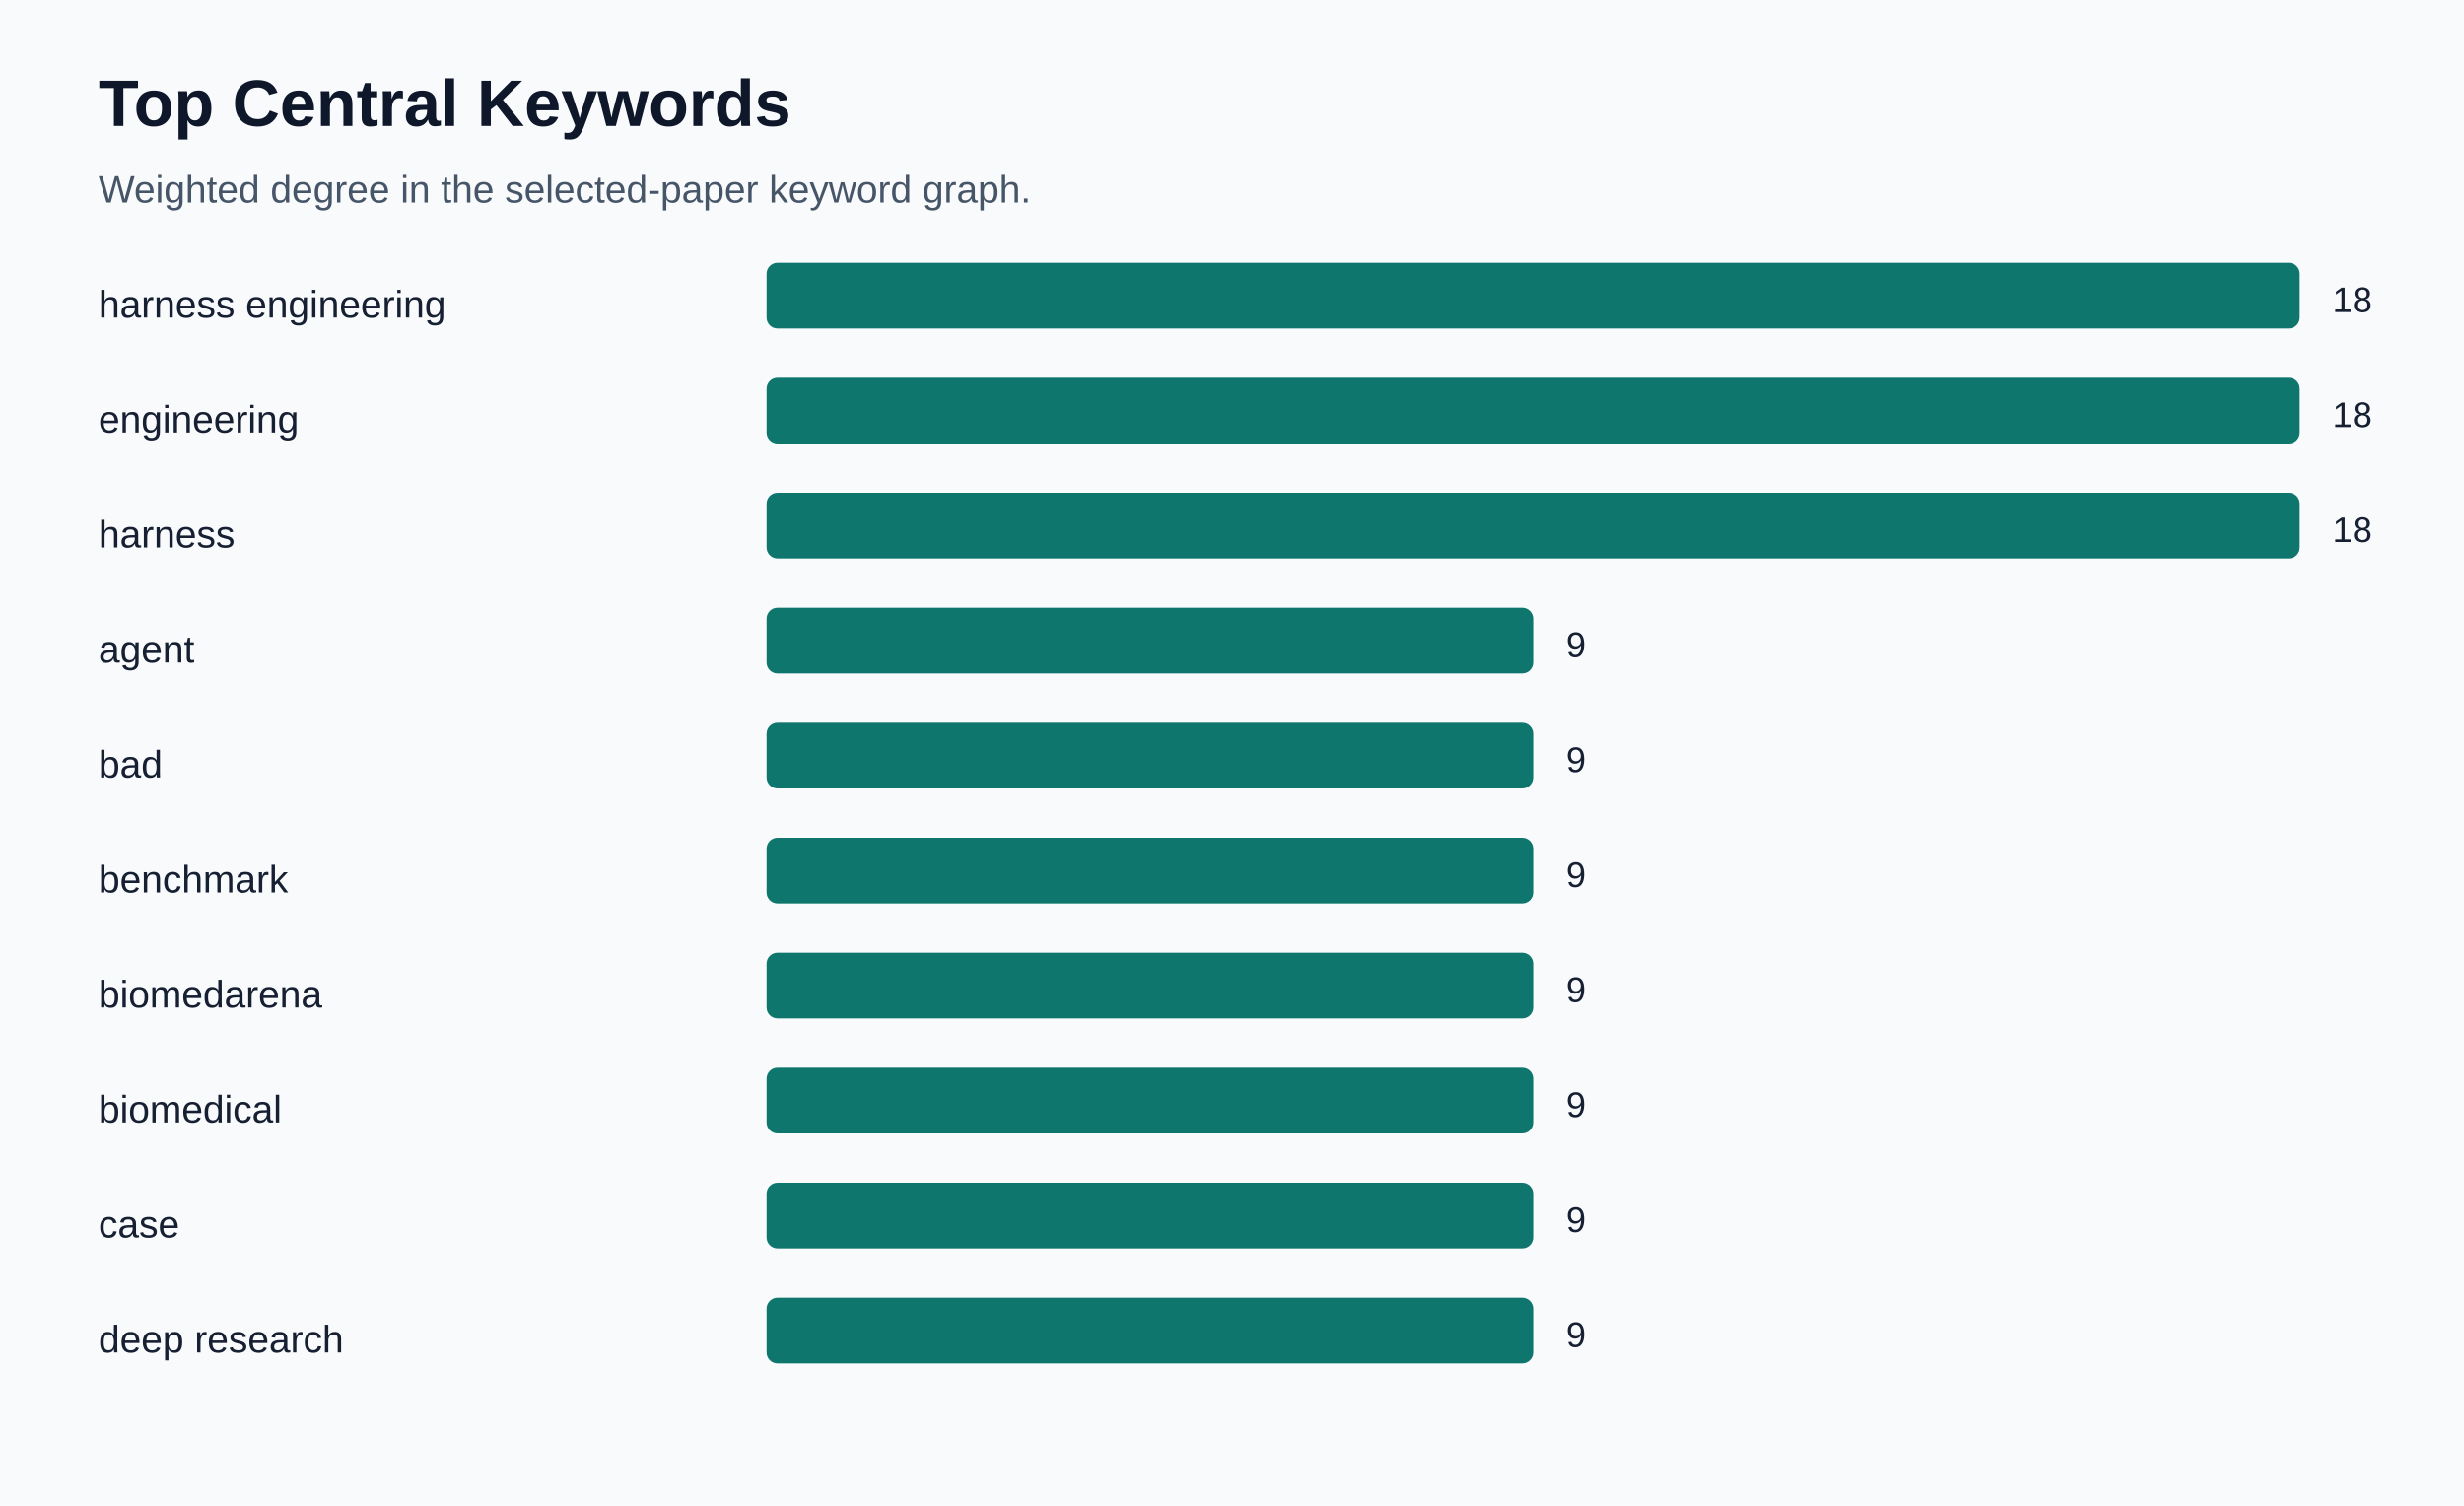
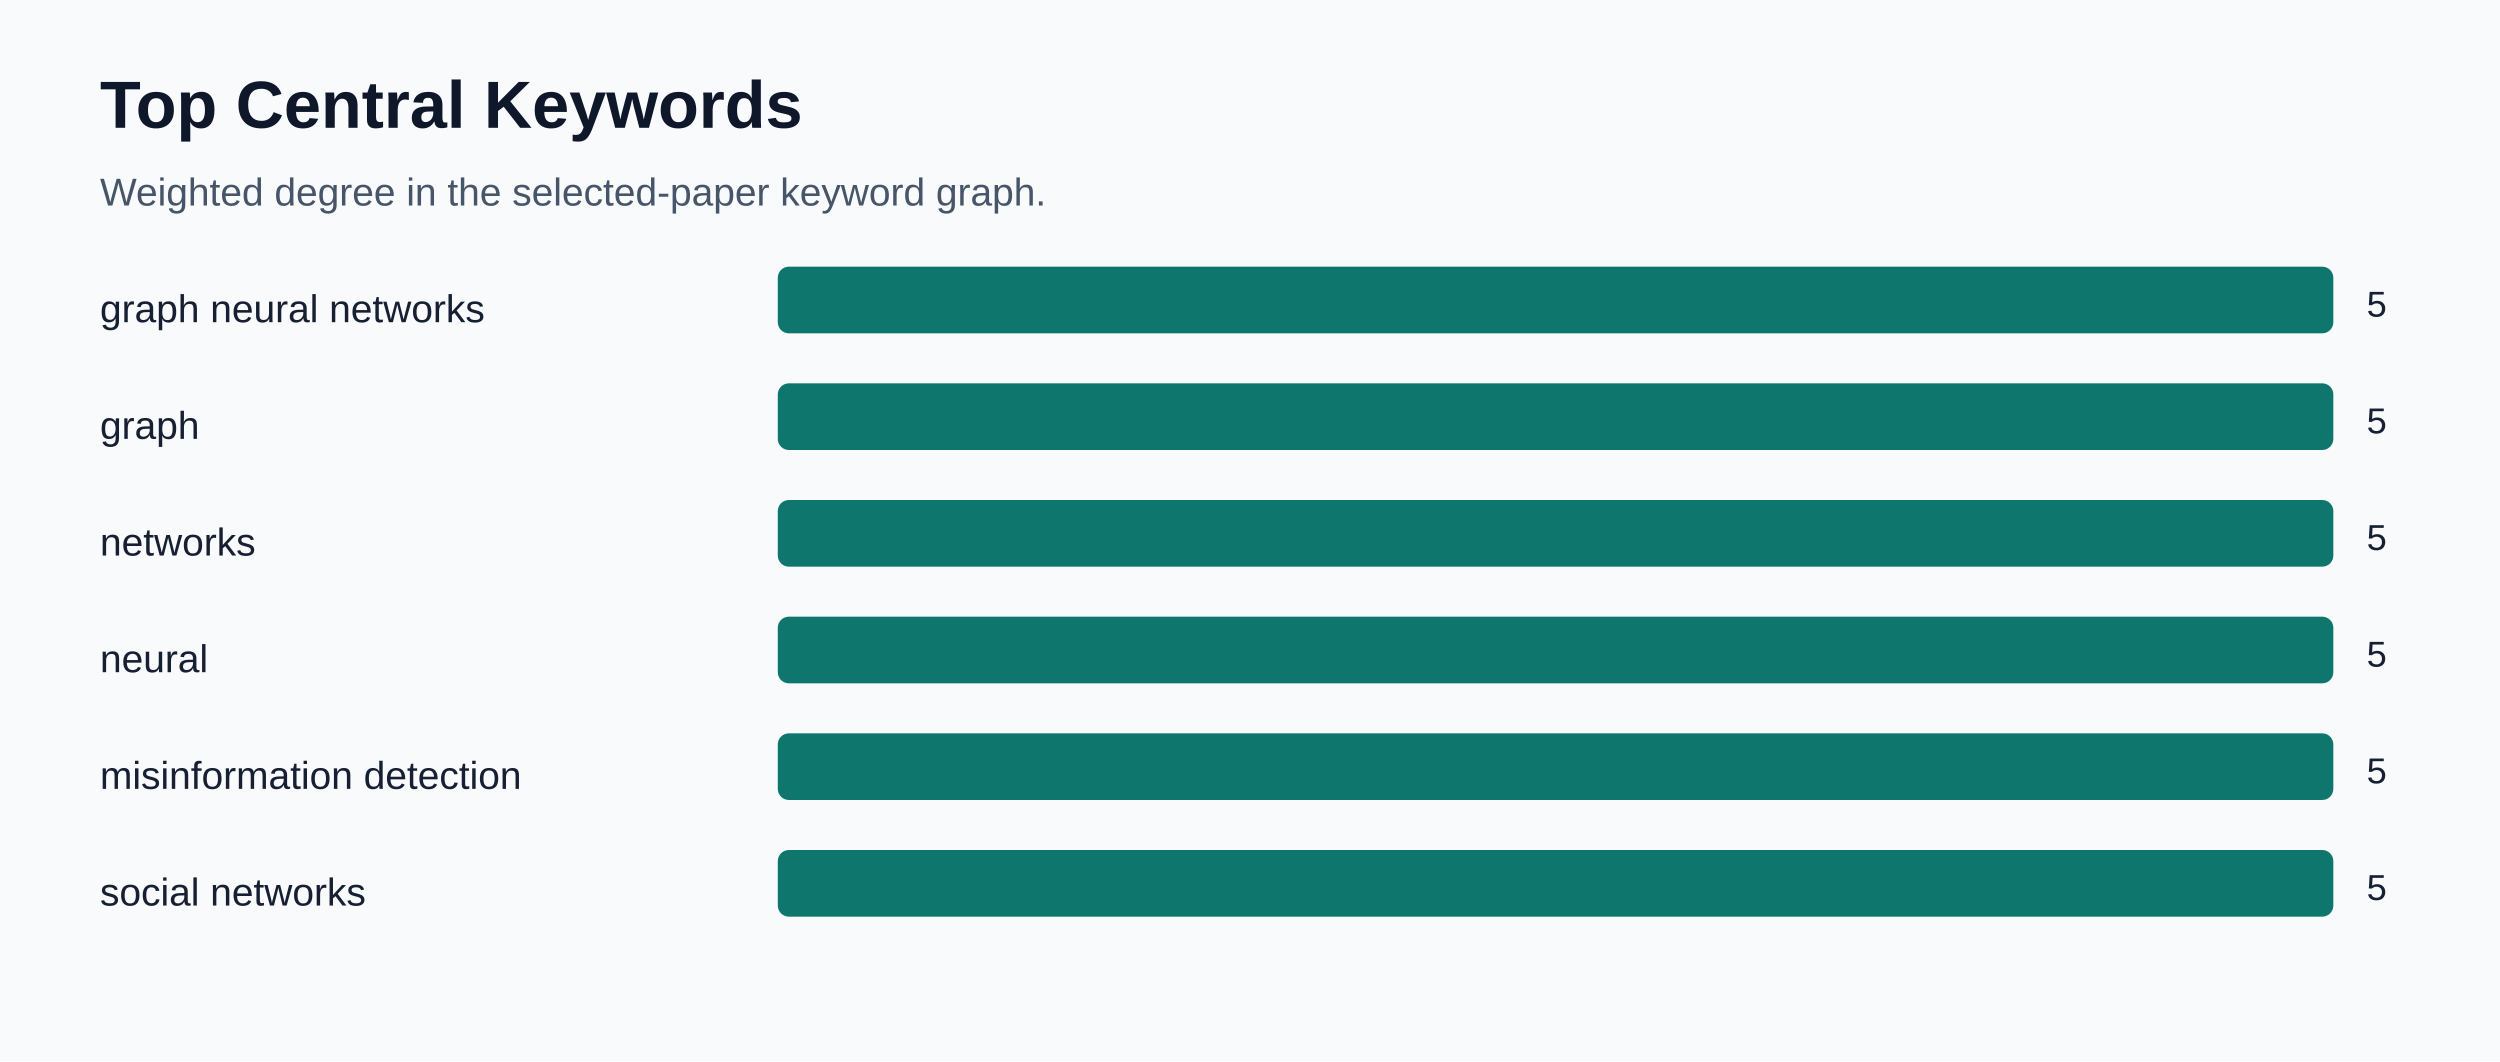
- <svg xmlns="http://www.w3.org/2000/svg" width="900" height="550" viewBox="0 0 900 550">
+ <svg xmlns="http://www.w3.org/2000/svg" width="900" height="382" viewBox="0 0 900 382">
  <rect width="100%" height="100%" fill="#f8fafc" />
  <text x="36" y="46" font-family="Arial, sans-serif" font-size="24" font-weight="700" fill="#0f172a">Top Central Keywords</text>
  <text x="36" y="74" font-family="Arial, sans-serif" font-size="14" fill="#475569">Weighted degree in the selected-paper keyword graph.</text>
-   <text x="36" y="116" font-family="Arial, sans-serif" font-size="14" fill="#172033">harness engineering</text>
+   <text x="36" y="116" font-family="Arial, sans-serif" font-size="14" fill="#172033">graph neural networks</text>
  <rect x="280" y="96" width="560.0" height="24" rx="4" fill="#0f766e" />
-   <text x="852.0" y="114" font-family="Arial, sans-serif" font-size="13" fill="#172033">18</text>
-   <text x="36" y="158" font-family="Arial, sans-serif" font-size="14" fill="#172033">engineering</text>
+   <text x="852.0" y="114" font-family="Arial, sans-serif" font-size="13" fill="#172033">5</text>
+   <text x="36" y="158" font-family="Arial, sans-serif" font-size="14" fill="#172033">graph</text>
  <rect x="280" y="138" width="560.0" height="24" rx="4" fill="#0f766e" />
-   <text x="852.0" y="156" font-family="Arial, sans-serif" font-size="13" fill="#172033">18</text>
-   <text x="36" y="200" font-family="Arial, sans-serif" font-size="14" fill="#172033">harness</text>
+   <text x="852.0" y="156" font-family="Arial, sans-serif" font-size="13" fill="#172033">5</text>
+   <text x="36" y="200" font-family="Arial, sans-serif" font-size="14" fill="#172033">networks</text>
  <rect x="280" y="180" width="560.0" height="24" rx="4" fill="#0f766e" />
-   <text x="852.0" y="198" font-family="Arial, sans-serif" font-size="13" fill="#172033">18</text>
-   <text x="36" y="242" font-family="Arial, sans-serif" font-size="14" fill="#172033">agent</text>
-   <rect x="280" y="222" width="280.0" height="24" rx="4" fill="#0f766e" />
-   <text x="572.0" y="240" font-family="Arial, sans-serif" font-size="13" fill="#172033">9</text>
-   <text x="36" y="284" font-family="Arial, sans-serif" font-size="14" fill="#172033">bad</text>
-   <rect x="280" y="264" width="280.0" height="24" rx="4" fill="#0f766e" />
-   <text x="572.0" y="282" font-family="Arial, sans-serif" font-size="13" fill="#172033">9</text>
-   <text x="36" y="326" font-family="Arial, sans-serif" font-size="14" fill="#172033">benchmark</text>
-   <rect x="280" y="306" width="280.0" height="24" rx="4" fill="#0f766e" />
-   <text x="572.0" y="324" font-family="Arial, sans-serif" font-size="13" fill="#172033">9</text>
-   <text x="36" y="368" font-family="Arial, sans-serif" font-size="14" fill="#172033">biomedarena</text>
-   <rect x="280" y="348" width="280.0" height="24" rx="4" fill="#0f766e" />
-   <text x="572.0" y="366" font-family="Arial, sans-serif" font-size="13" fill="#172033">9</text>
-   <text x="36" y="410" font-family="Arial, sans-serif" font-size="14" fill="#172033">biomedical</text>
-   <rect x="280" y="390" width="280.0" height="24" rx="4" fill="#0f766e" />
-   <text x="572.0" y="408" font-family="Arial, sans-serif" font-size="13" fill="#172033">9</text>
-   <text x="36" y="452" font-family="Arial, sans-serif" font-size="14" fill="#172033">case</text>
-   <rect x="280" y="432" width="280.0" height="24" rx="4" fill="#0f766e" />
-   <text x="572.0" y="450" font-family="Arial, sans-serif" font-size="13" fill="#172033">9</text>
-   <text x="36" y="494" font-family="Arial, sans-serif" font-size="14" fill="#172033">deep research</text>
-   <rect x="280" y="474" width="280.0" height="24" rx="4" fill="#0f766e" />
-   <text x="572.0" y="492" font-family="Arial, sans-serif" font-size="13" fill="#172033">9</text>
+   <text x="852.0" y="198" font-family="Arial, sans-serif" font-size="13" fill="#172033">5</text>
+   <text x="36" y="242" font-family="Arial, sans-serif" font-size="14" fill="#172033">neural</text>
+   <rect x="280" y="222" width="560.0" height="24" rx="4" fill="#0f766e" />
+   <text x="852.0" y="240" font-family="Arial, sans-serif" font-size="13" fill="#172033">5</text>
+   <text x="36" y="284" font-family="Arial, sans-serif" font-size="14" fill="#172033">misinformation detection</text>
+   <rect x="280" y="264" width="560.0" height="24" rx="4" fill="#0f766e" />
+   <text x="852.0" y="282" font-family="Arial, sans-serif" font-size="13" fill="#172033">5</text>
+   <text x="36" y="326" font-family="Arial, sans-serif" font-size="14" fill="#172033">social networks</text>
+   <rect x="280" y="306" width="560.0" height="24" rx="4" fill="#0f766e" />
+   <text x="852.0" y="324" font-family="Arial, sans-serif" font-size="13" fill="#172033">5</text>
</svg>
